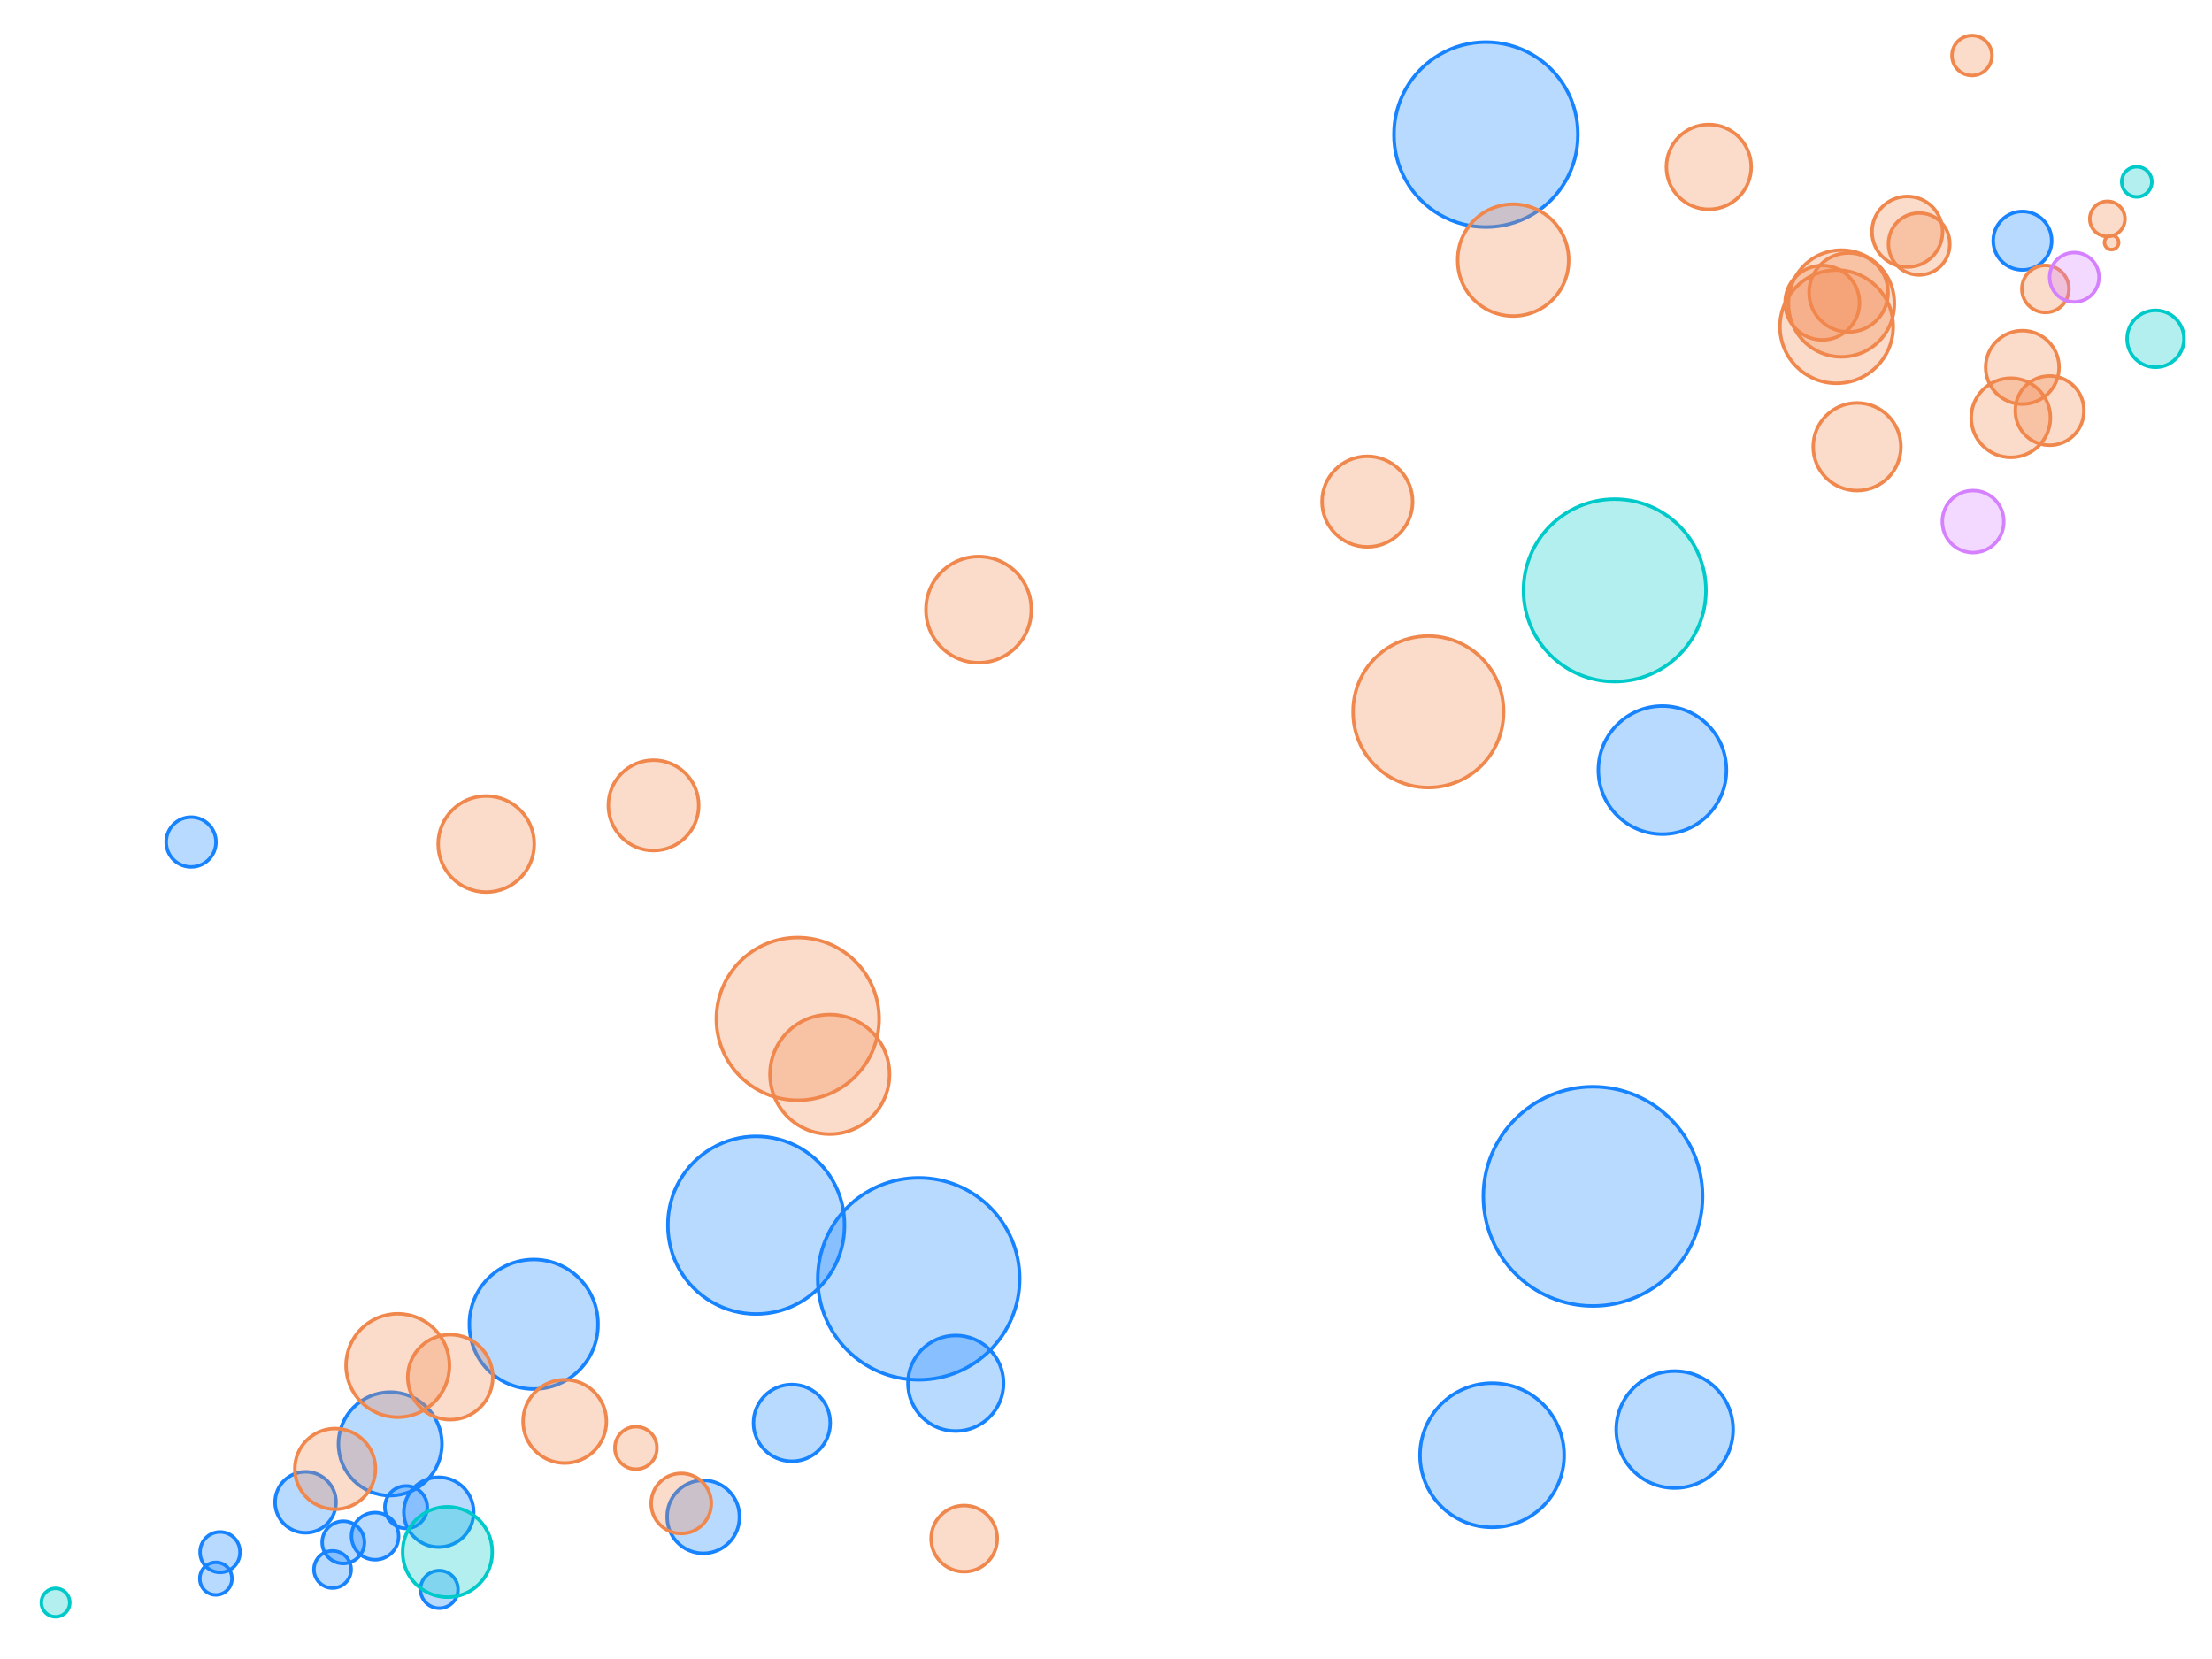
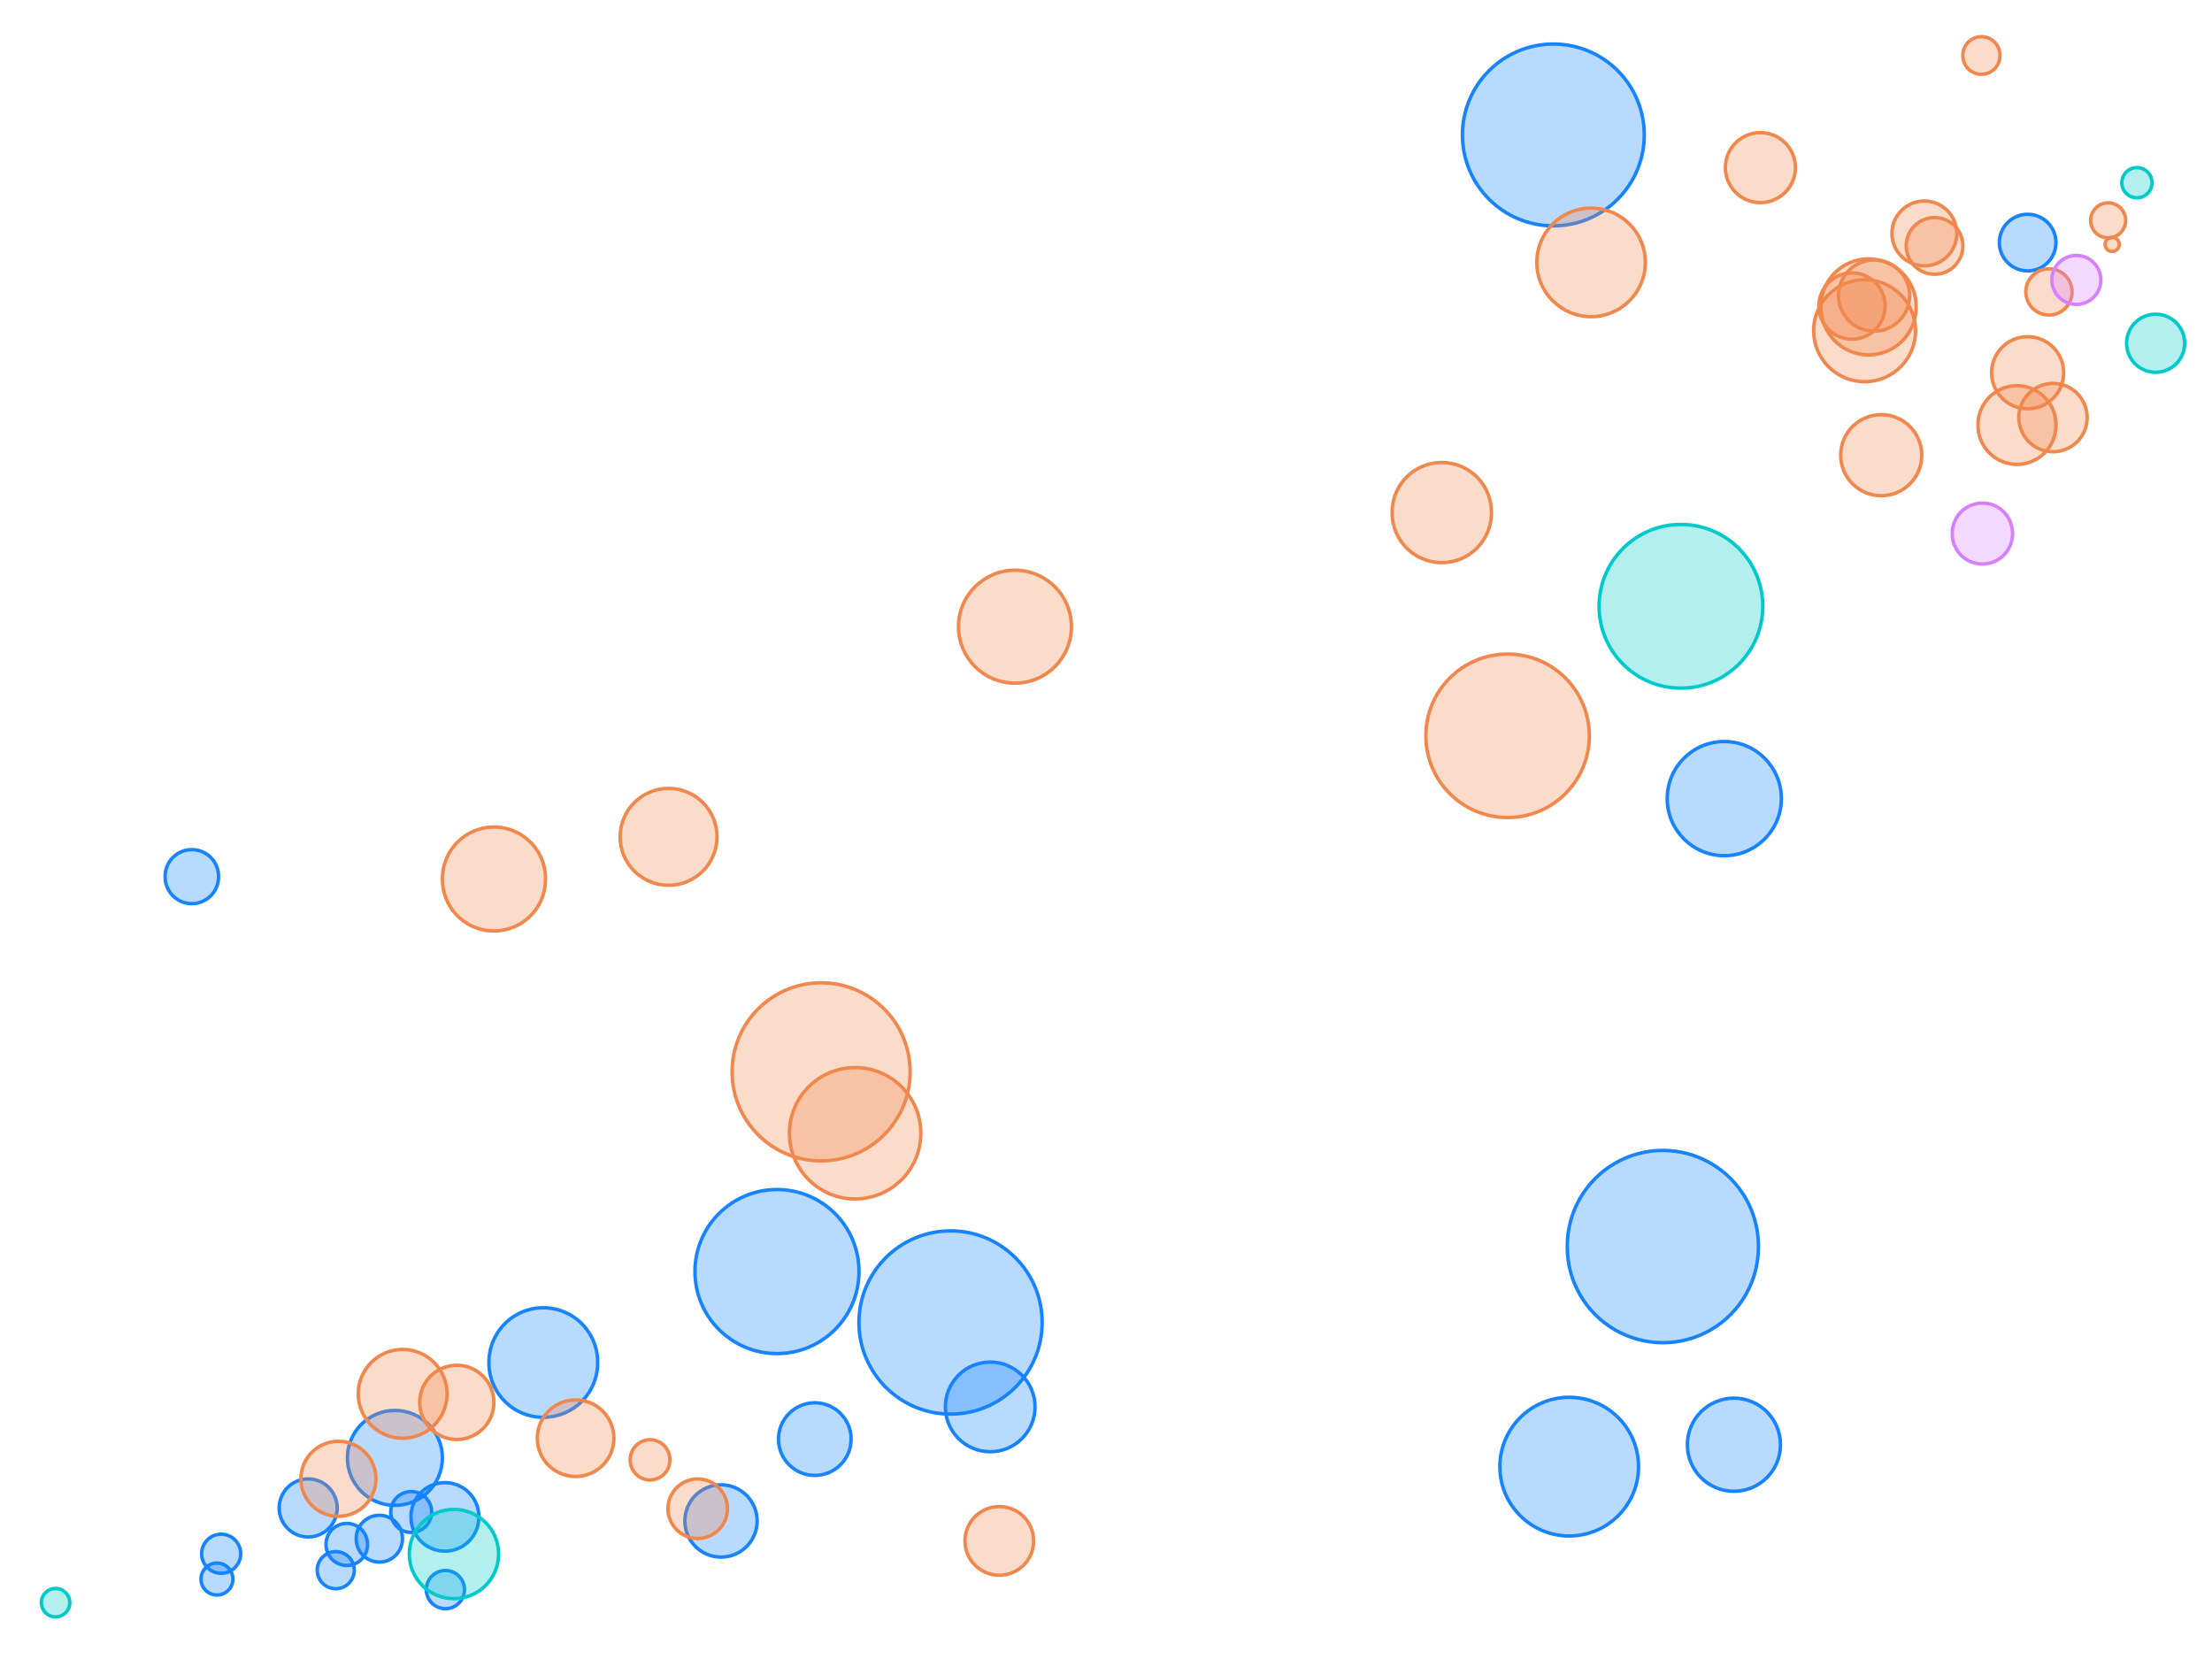
<svg xmlns="http://www.w3.org/2000/svg" width="640" height="480" style="background: transparent;" color-interpolation-filters="sRGB">
  <defs />
  <g id="g-svg-camera" transform="matrix(1,0,0,1,0,0)">
    <g id="g-root" fill="none" transform="matrix(1,0,0,1,0,0)">
      <g id="g-svg-1" fill="none" transform="matrix(1,0,0,1,0,0)" class="view">
        <g transform="matrix(1,0,0,1,0,0)">
          <path id="g-svg-2" fill="rgba(0,0,0,0)" class="area" d="M 0,0 l 640,0 l 0,480 l-640 0 z" width="640" height="480" />
        </g>
        <g transform="matrix(1,0,0,1,16,16)">
          <path id="g-svg-3" fill="rgba(0,0,0,0)" class="area" d="M 0,0 l 608,0 l 0,448 l-608 0 z" width="608" height="448" />
        </g>
        <g transform="matrix(1,0,0,1,16,16)">
          <path id="g-svg-4" fill="rgba(0,0,0,0)" class="area" d="M 0,0 l 608,0 l 0,448 l-608 0 z" width="608" height="448" />
        </g>
        <g transform="matrix(1,0,0,1,16,16)">
          <path id="g-svg-5" fill="rgba(0,0,0,0)" class="area" d="M 0,0 l 608,0 l 0,448 l-608 0 z" width="608" height="448" />
        </g>
        <g transform="matrix(1,0,0,1,16,16)">
          <path id="g-svg-6" fill="rgba(0,0,0,0)" class="plot" d="M 0,0 l 608,0 l 0,448 l-608 0 z" width="608" height="448" />
          <g id="g-svg-7" fill="none" transform="matrix(1,0,0,1,0,0)" class="main-layer">
-             <g transform="matrix(1,0,0,1,177.2411,312.9286)">
-               <path id="g-svg-9" fill="rgba(23,131,255,1)" d="M 0,25.547 A 25.547 25.547 0 1 0 51.093 25.547 A 25.547 25.547 0 1 0 0 25.547 Z" r="3" fill-opacity="0.3" stroke-width="1" stroke="rgba(23,131,255,1)" class="element" />
-             </g>
-             <g transform="matrix(1,0,0,1,81.93216,386.7961)">
-               <path id="g-svg-10" fill="rgba(23,131,255,1)" d="M 0,14.965 A 14.965 14.965 0 1 0 29.93 14.965 A 14.965 14.965 0 1 0 0 14.965 Z" r="3" fill-opacity="0.3" stroke-width="1" stroke="rgba(23,131,255,1)" class="element" />
-             </g>
-             <g transform="matrix(1,0,0,1,560.697,45.18234)">
-               <path id="g-svg-11" fill="rgba(23,131,255,1)" d="M 0,8.456 A 8.456 8.456 0 1 0 16.912 8.456 A 8.456 8.456 0 1 0 0 8.456 Z" r="3" fill-opacity="0.3" stroke-width="1" stroke="rgba(23,131,255,1)" class="element" />
-             </g>
-             <g transform="matrix(1,0,0,1,413.1787,298.431)">
-               <path id="g-svg-12" fill="rgba(23,131,255,1)" d="M 0,31.713 A 31.713 31.713 0 1 0 63.426 31.713 A 31.713 31.713 0 1 0 0 31.713 Z" r="3" fill-opacity="0.3" stroke-width="1" stroke="rgba(23,131,255,1)" class="element" />
-             </g>
-             <g transform="matrix(1,0,0,1,100.8402,411.4185)">
-               <path id="g-svg-13" fill="rgba(23,131,255,1)" d="M 0,10.102 A 10.102 10.102 0 1 0 20.204 10.102 A 10.102 10.102 0 1 0 0 10.102 Z" r="3" fill-opacity="0.3" stroke-width="1" stroke="rgba(23,131,255,1)" class="element" />
-             </g>
-             <g transform="matrix(1,0,0,1,451.62,380.7069)">
-               <path id="g-svg-14" fill="rgba(23,131,255,1)" d="M 0,16.91 A 16.91 16.91 0 1 0 33.821 16.91 A 16.91 16.91 0 1 0 0 16.91 Z" r="3" fill-opacity="0.3" stroke-width="1" stroke="rgba(23,131,255,1)" class="element" />
-             </g>
-             <g transform="matrix(1,0,0,1,394.8482,384.1938)">
-               <path id="g-svg-15" fill="rgba(23,131,255,1)" d="M 0,20.854 A 20.854 20.854 0 1 0 41.708 20.854 A 20.854 20.854 0 1 0 0 20.854 Z" r="3" fill-opacity="0.3" stroke-width="1" stroke="rgba(23,131,255,1)" class="element" />
-             </g>
-             <g transform="matrix(1,0,0,1,85.6974,421.6318)">
-               <path id="g-svg-16" fill="rgba(23,131,255,1)" d="M 0,6.819 A 6.819 6.819 0 1 0 13.639 6.819 A 6.819 6.819 0 1 0 0 6.819 Z" r="3" fill-opacity="0.3" stroke-width="1" stroke="rgba(23,131,255,1)" class="element" />
-             </g>
-             <g transform="matrix(1,0,0,1,177.0318,412.4091)">
-               <path id="g-svg-17" fill="rgba(23,131,255,1)" d="M 0,10.457 A 10.457 10.457 0 1 0 20.913 10.457 A 10.457 10.457 0 1 0 0 10.457 Z" r="3" fill-opacity="0.3" stroke-width="1" stroke="rgba(23,131,255,1)" class="element" />
-             </g>
-             <g transform="matrix(1,0,0,1,77.21621,424.1331)">
-               <path id="g-svg-18" fill="rgba(23,131,255,1)" d="M 0,6.113 A 6.113 6.113 0 1 0 12.227 6.113 A 6.113 6.113 0 1 0 0 6.113 Z" r="3" fill-opacity="0.3" stroke-width="1" stroke="rgba(23,131,255,1)" class="element" />
-             </g>
-             <g transform="matrix(1,0,0,1,41.88453,427.3127)">
-               <path id="g-svg-19" fill="rgba(23,131,255,1)" d="M 0,5.776 A 5.776 5.776 0 1 0 11.551 5.776 A 5.776 5.776 0 1 0 0 5.776 Z" r="3" fill-opacity="0.3" stroke-width="1" stroke="rgba(23,131,255,1)" class="element" />
-             </g>
-             <g transform="matrix(1,0,0,1,41.81456,436.0998)">
-               <path id="g-svg-20" fill="rgba(23,131,255,1)" d="M 0,4.644 A 4.644 4.644 0 1 0 9.287 4.644 A 4.644 4.644 0 1 0 0 4.644 Z" r="3" fill-opacity="0.3" stroke-width="1" stroke="rgba(23,131,255,1)" class="element" />
-             </g>
-             <g transform="matrix(1,0,0,1,95.35146,413.9374)">
-               <path id="g-svg-21" fill="rgba(23,131,255,1)" d="M 0,6.135 A 6.135 6.135 0 1 0 12.27 6.135 A 6.135 6.135 0 1 0 0 6.135 Z" r="3" fill-opacity="0.3" stroke-width="1" stroke="rgba(23,131,255,1)" class="element" />
-             </g>
-             <g transform="matrix(1,0,0,1,220.5998,324.7856)">
-               <path id="g-svg-22" fill="rgba(23,131,255,1)" d="M 2.842170943040401e-14,29.214 A 29.214 29.214 0 1 0 58.428 29.214 A 29.214 29.214 0 1 0 2.842170943040401e-14 29.214 Z" r="3" fill-opacity="0.3" stroke-width="1" stroke="rgba(23,131,255,1)" class="element" />
-             </g>
-             <g transform="matrix(1,0,0,1,105.65,438.4275)">
-               <path id="g-svg-23" fill="rgba(23,131,255,1)" d="M 0,5.438 A 5.438 5.438 0 1 0 10.877 5.438 A 5.438 5.438 0 1 0 0 5.438 Z" r="3" fill-opacity="0.3" stroke-width="1" stroke="rgba(23,131,255,1)" class="element" />
-             </g>
-             <g transform="matrix(1,0,0,1,202.0121,384.5879)">
-               <path id="g-svg-24" fill="rgba(23,131,255,1)" d="M 0,11.102 A 11.102 11.102 0 1 0 22.204 11.102 A 11.102 11.102 0 1 0 0 11.102 Z" r="3" fill-opacity="0.3" stroke-width="1" stroke="rgba(23,131,255,1)" class="element" />
-             </g>
-             <g transform="matrix(1,0,0,1,74.83941,432.7129)">
-               <path id="g-svg-25" fill="rgba(23,131,255,1)" d="M 0,5.377 A 5.377 5.377 0 1 0 10.754 5.377 A 5.377 5.377 0 1 0 0 5.377 Z" r="3" fill-opacity="0.3" stroke-width="1" stroke="rgba(23,131,255,1)" class="element" />
-             </g>
-             <g transform="matrix(1,0,0,1,63.58993,409.838)">
-               <path id="g-svg-26" fill="rgba(23,131,255,1)" d="M 0,8.819 A 8.819 8.819 0 1 0 17.638 8.819 A 8.819 8.819 0 1 0 0 8.819 Z" r="3" fill-opacity="0.3" stroke-width="1" stroke="rgba(23,131,255,1)" class="element" />
-             </g>
-             <g transform="matrix(1,0,0,1,446.4541,188.2822)">
-               <path id="g-svg-27" fill="rgba(23,131,255,1)" d="M 0,18.527 A 18.527 18.527 0 1 0 37.054 18.527 A 18.527 18.527 0 1 0 0 18.527 Z" r="3" fill-opacity="0.3" stroke-width="1" stroke="rgba(23,131,255,1)" class="element" />
-             </g>
-             <g transform="matrix(1,0,0,1,32.07658,220.4203)">
-               <path id="g-svg-28" fill="rgba(23,131,255,1)" d="M 0,7.205 A 7.205 7.205 0 1 0 14.41 7.205 A 7.205 7.205 0 1 0 0 7.205 Z" r="3" fill-opacity="0.3" stroke-width="1" stroke="rgba(23,131,255,1)" class="element" />
-             </g>
-             <g transform="matrix(1,0,0,1,387.3199,-3.666966)">
-               <path id="g-svg-29" fill="rgba(23,131,255,1)" d="M 0,26.604 A 26.604 26.604 0 1 0 53.207 26.604 A 26.604 26.604 0 1 0 0 26.604 Z" r="3" fill-opacity="0.3" stroke-width="1" stroke="rgba(23,131,255,1)" class="element" />
-             </g>
-             <g transform="matrix(1,0,0,1,246.6976,370.3955)">
-               <path id="g-svg-30" fill="rgba(23,131,255,1)" d="M 0,13.828 A 13.828 13.828 0 1 0 27.656 13.828 A 13.828 13.828 0 1 0 0 13.828 Z" r="3" fill-opacity="0.3" stroke-width="1" stroke="rgba(23,131,255,1)" class="element" />
-             </g>
-             <g transform="matrix(1,0,0,1,119.8089,348.543)">
-               <path id="g-svg-31" fill="rgba(23,131,255,1)" d="M 0,18.607 A 18.607 18.607 0 1 0 37.213 18.607 A 18.607 18.607 0 1 0 0 18.607 Z" r="3" fill-opacity="0.3" stroke-width="1" stroke="rgba(23,131,255,1)" class="element" />
-             </g>
-             <g transform="matrix(1,0,0,1,100.5077,420.0869)">
-               <path id="g-svg-32" fill="rgba(0,201,201,1)" d="M 0,12.951 A 12.951 12.951 0 1 0 25.901 12.951 A 12.951 12.951 0 1 0 0 12.951 Z" r="3" fill-opacity="0.3" stroke-width="1" stroke="rgba(0,201,201,1)" class="element" />
-             </g>
-             <g transform="matrix(1,0,0,1,597.8769,32.24948)">
-               <path id="g-svg-33" fill="rgba(0,201,201,1)" d="M 0,4.358 A 4.358 4.358 0 1 0 8.716 4.358 A 4.358 4.358 0 1 0 0 4.358 Z" r="3" fill-opacity="0.3" stroke-width="1" stroke="rgba(0,201,201,1)" class="element" />
-             </g>
-             <g transform="matrix(1,0,0,1,599.4313,73.79245)">
-               <path id="g-svg-34" fill="rgba(0,201,201,1)" d="M 0,8.232 A 8.232 8.232 0 1 0 16.465 8.232 A 8.232 8.232 0 1 0 0 8.232 Z" r="3" fill-opacity="0.3" stroke-width="1" stroke="rgba(0,201,201,1)" class="element" />
-             </g>
-             <g transform="matrix(1,0,0,1,-4.03728,443.5606)">
-               <path id="g-svg-35" fill="rgba(0,201,201,1)" d="M 0,4.112 A 4.112 4.112 0 1 0 8.225 4.112 A 4.112 4.112 0 1 0 0 4.112 Z" r="3" fill-opacity="0.3" stroke-width="1" stroke="rgba(0,201,201,1)" class="element" />
-             </g>
-             <g transform="matrix(1,0,0,1,424.787,128.4156)">
-               <path id="g-svg-36" fill="rgba(0,201,201,1)" d="M 0,26.394 A 26.394 26.394 0 1 0 52.788 26.394 A 26.394 26.394 0 1 0 0 26.394 Z" r="3" fill-opacity="0.3" stroke-width="1" stroke="rgba(0,201,201,1)" class="element" />
-             </g>
-             <g transform="matrix(1,0,0,1,253.3951,419.597)">
-               <path id="g-svg-37" fill="rgba(240,136,77,1)" d="M 0,9.57 A 9.57 9.57 0 1 0 19.14 9.57 A 9.57 9.57 0 1 0 0 9.57 Z" r="3" fill-opacity="0.3" stroke-width="1" stroke="rgba(240,136,77,1)" class="element" />
-             </g>
-             <g transform="matrix(1,0,0,1,530.3985,45.7249)">
-               <path id="g-svg-38" fill="rgba(240,136,77,1)" d="M 0,8.864 A 8.864 8.864 0 1 0 17.727 8.864 A 8.864 8.864 0 1 0 0 8.864 Z" r="3" fill-opacity="0.3" stroke-width="1" stroke="rgba(240,136,77,1)" class="element" />
-             </g>
-             <g transform="matrix(1,0,0,1,507.4214,57.19612)">
-               <path id="g-svg-39" fill="rgba(240,136,77,1)" d="M 0,11.429 A 11.429 11.429 0 1 0 22.859 11.429 A 11.429 11.429 0 1 0 0 11.429 Z" r="3" fill-opacity="0.3" stroke-width="1" stroke="rgba(240,136,77,1)" class="element" />
-             </g>
-             <g transform="matrix(1,0,0,1,172.4025,410.291)">
-               <path id="g-svg-40" fill="rgba(240,136,77,1)" d="M 0,8.701 A 8.701 8.701 0 1 0 17.402 8.701 A 8.701 8.701 0 1 0 0 8.701 Z" r="3" fill-opacity="0.3" stroke-width="1" stroke="rgba(240,136,77,1)" class="element" />
-             </g>
-             <g transform="matrix(1,0,0,1,101.9774,370.1563)">
-               <path id="g-svg-41" fill="rgba(240,136,77,1)" d="M 0,12.301 A 12.301 12.301 0 1 0 24.602 12.301 A 12.301 12.301 0 1 0 0 12.301 Z" r="3" fill-opacity="0.3" stroke-width="1" stroke="rgba(240,136,77,1)" class="element" />
-             </g>
-             <g transform="matrix(1,0,0,1,206.7839,277.546)">
-               <path id="g-svg-42" fill="rgba(240,136,77,1)" d="M 0,17.292 A 17.292 17.292 0 1 0 34.585 17.292 A 17.292 17.292 0 1 0 0 17.292 Z" r="3" fill-opacity="0.3" stroke-width="1" stroke="rgba(240,136,77,1)" class="element" />
-             </g>
-             <g transform="matrix(1,0,0,1,251.9068,145.15)">
-               <path id="g-svg-43" fill="rgba(240,136,77,1)" d="M 0,15.242 A 15.242 15.242 0 1 0 30.483 15.242 A 15.242 15.242 0 1 0 0 15.242 Z" r="3" fill-opacity="0.3" stroke-width="1" stroke="rgba(240,136,77,1)" class="element" />
-             </g>
-             <g transform="matrix(1,0,0,1,405.7579,43.20392)">
-               <path id="g-svg-44" fill="rgba(240,136,77,1)" d="M 0,16.057 A 16.057 16.057 0 1 0 32.113 16.057 A 16.057 16.057 0 1 0 0 16.057 Z" r="3" fill-opacity="0.3" stroke-width="1" stroke="rgba(240,136,77,1)" class="element" />
-             </g>
-             <g transform="matrix(1,0,0,1,500.4843,60.8186)">
-               <path id="g-svg-45" fill="rgba(240,136,77,1)" d="M 0,10.766 A 10.766 10.766 0 1 0 21.532 10.766 A 10.766 10.766 0 1 0 0 10.766 Z" r="3" fill-opacity="0.3" stroke-width="1" stroke="rgba(240,136,77,1)" class="element" />
-             </g>
-             <g transform="matrix(1,0,0,1,558.5109,79.6724)">
-               <path id="g-svg-46" fill="rgba(240,136,77,1)" d="M 0,10.619 A 10.619 10.619 0 1 0 21.238 10.619 A 10.619 10.619 0 1 0 0 10.619 Z" r="3" fill-opacity="0.3" stroke-width="1" stroke="rgba(240,136,77,1)" class="element" />
-             </g>
-             <g transform="matrix(1,0,0,1,498.9908,62.12828)">
-               <path id="g-svg-47" fill="rgba(240,136,77,1)" d="M 0,16.384 A 16.384 16.384 0 1 0 32.769 16.384 A 16.384 16.384 0 1 0 0 16.384 Z" r="3" fill-opacity="0.3" stroke-width="1" stroke="rgba(240,136,77,1)" class="element" />
-             </g>
-             <g transform="matrix(1,0,0,1,508.6169,100.5757)">
-               <path id="g-svg-48" fill="rgba(240,136,77,1)" d="M 0,12.685 A 12.685 12.685 0 1 0 25.37 12.685 A 12.685 12.685 0 1 0 0 12.685 Z" r="3" fill-opacity="0.3" stroke-width="1" stroke="rgba(240,136,77,1)" class="element" />
-             </g>
-             <g transform="matrix(1,0,0,1,110.7775,214.3097)">
-               <path id="g-svg-49" fill="rgba(240,136,77,1)" d="M 1.4210854715202004e-14,13.898 A 13.898 13.898 0 1 0 27.796 13.898 A 13.898 13.898 0 1 0 1.4210854715202004e-14 13.898 Z" r="3" fill-opacity="0.3" stroke-width="1" stroke="rgba(240,136,77,1)" class="element" />
-             </g>
-             <g transform="matrix(1,0,0,1,592.8904,52.10966)">
-               <path id="g-svg-50" fill="rgba(240,136,77,1)" d="M 0,2.053 A 2.053 2.053 0 1 0 4.106 2.053 A 2.053 2.053 0 1 0 0 2.053 Z" r="3" fill-opacity="0.3" stroke-width="1" stroke="rgba(240,136,77,1)" class="element" />
-             </g>
-             <g transform="matrix(1,0,0,1,466.1378,20.03465)">
-               <path id="g-svg-51" fill="rgba(240,136,77,1)" d="M 0,12.268 A 12.268 12.268 0 1 0 24.537 12.268 A 12.268 12.268 0 1 0 0 12.268 Z" r="3" fill-opacity="0.3" stroke-width="1" stroke="rgba(240,136,77,1)" class="element" />
-             </g>
-             <g transform="matrix(1,0,0,1,554.3276,93.41953)">
-               <path id="g-svg-52" fill="rgba(240,136,77,1)" d="M 0,11.457 A 11.457 11.457 0 1 0 22.914 11.457 A 11.457 11.457 0 1 0 0 11.457 Z" r="3" fill-opacity="0.3" stroke-width="1" stroke="rgba(240,136,77,1)" class="element" />
-             </g>
-             <g transform="matrix(1,0,0,1,161.9184,396.8584)">
-               <path id="g-svg-53" fill="rgba(240,136,77,1)" d="M 0,6.075 A 6.075 6.075 0 1 0 12.149 6.075 A 6.075 6.075 0 1 0 0 6.075 Z" r="3" fill-opacity="0.3" stroke-width="1" stroke="rgba(240,136,77,1)" class="element" />
-             </g>
-             <g transform="matrix(1,0,0,1,525.629,40.83559)">
-               <path id="g-svg-54" fill="rgba(240,136,77,1)" d="M 0,10.209 A 10.209 10.209 0 1 0 20.419 10.209 A 10.209 10.209 0 1 0 0 10.209 Z" r="3" fill-opacity="0.3" stroke-width="1" stroke="rgba(240,136,77,1)" class="element" />
-             </g>
-             <g transform="matrix(1,0,0,1,548.7628,-5.729246)">
-               <path id="g-svg-55" fill="rgba(240,136,77,1)" d="M 0,5.784 A 5.784 5.784 0 1 0 11.568 5.784 A 5.784 5.784 0 1 0 0 5.784 Z" r="3" fill-opacity="0.3" stroke-width="1" stroke="rgba(240,136,77,1)" class="element" />
-             </g>
-             <g transform="matrix(1,0,0,1,191.2691,255.2498)">
-               <path id="g-svg-56" fill="rgba(240,136,77,1)" d="M 0,23.545 A 23.545 23.545 0 1 0 47.09 23.545 A 23.545 23.545 0 1 0 0 23.545 Z" r="3" fill-opacity="0.3" stroke-width="1" stroke="rgba(240,136,77,1)" class="element" />
-             </g>
-             <g transform="matrix(1,0,0,1,375.4927,168.1705)">
-               <path id="g-svg-57" fill="rgba(240,136,77,1)" d="M 0,21.771 A 21.771 21.771 0 1 0 43.541 21.771 A 21.771 21.771 0 1 0 0 21.771 Z" r="3" fill-opacity="0.3" stroke-width="1" stroke="rgba(240,136,77,1)" class="element" />
-             </g>
-             <g transform="matrix(1,0,0,1,84.12005,364.1214)">
-               <path id="g-svg-58" fill="rgba(240,136,77,1)" d="M 0,14.961 A 14.961 14.961 0 1 0 29.922 14.961 A 14.961 14.961 0 1 0 0 14.961 Z" r="3" fill-opacity="0.3" stroke-width="1" stroke="rgba(240,136,77,1)" class="element" />
-             </g>
-             <g transform="matrix(1,0,0,1,135.3376,383.1989)">
-               <path id="g-svg-59" fill="rgba(240,136,77,1)" d="M 0,12.056 A 12.056 12.056 0 1 0 24.112 12.056 A 12.056 12.056 0 1 0 0 12.056 Z" r="3" fill-opacity="0.3" stroke-width="1" stroke="rgba(240,136,77,1)" class="element" />
-             </g>
-             <g transform="matrix(1,0,0,1,160.0148,203.9404)">
-               <path id="g-svg-60" fill="rgba(240,136,77,1)" d="M 0,13.074 A 13.074 13.074 0 1 0 26.148 13.074 A 13.074 13.074 0 1 0 0 13.074 Z" r="3" fill-opacity="0.3" stroke-width="1" stroke="rgba(240,136,77,1)" class="element" />
-             </g>
-             <g transform="matrix(1,0,0,1,366.5081,116.0333)">
-               <path id="g-svg-61" fill="rgba(240,136,77,1)" d="M 0,13.101 A 13.101 13.101 0 1 0 26.203 13.101 A 13.101 13.101 0 1 0 0 13.101 Z" r="3" fill-opacity="0.3" stroke-width="1" stroke="rgba(240,136,77,1)" class="element" />
-             </g>
-             <g transform="matrix(1,0,0,1,567.098,92.88961)">
-               <path id="g-svg-62" fill="rgba(240,136,77,1)" d="M 0,9.915 A 9.915 9.915 0 1 0 19.829 9.915 A 9.915 9.915 0 1 0 0 9.915 Z" r="3" fill-opacity="0.3" stroke-width="1" stroke="rgba(240,136,77,1)" class="element" />
-             </g>
-             <g transform="matrix(1,0,0,1,568.9861,60.78997)">
-               <path id="g-svg-63" fill="rgba(240,136,77,1)" d="M 0,6.807 A 6.807 6.807 0 1 0 13.615 6.807 A 6.807 6.807 0 1 0 0 6.807 Z" r="3" fill-opacity="0.3" stroke-width="1" stroke="rgba(240,136,77,1)" class="element" />
-             </g>
-             <g transform="matrix(1,0,0,1,588.6461,42.25073)">
-               <path id="g-svg-64" fill="rgba(240,136,77,1)" d="M 0,5.087 A 5.087 5.087 0 1 0 10.174 5.087 A 5.087 5.087 0 1 0 0 5.087 Z" r="3" fill-opacity="0.3" stroke-width="1" stroke="rgba(240,136,77,1)" class="element" />
-             </g>
-             <g transform="matrix(1,0,0,1,69.29669,397.3273)">
-               <path id="g-svg-65" fill="rgba(240,136,77,1)" d="M 0,11.67 A 11.67 11.67 0 1 0 23.34 11.67 A 11.67 11.67 0 1 0 0 11.67 Z" r="3" fill-opacity="0.3" stroke-width="1" stroke="rgba(240,136,77,1)" class="element" />
-             </g>
-             <g transform="matrix(1,0,0,1,501.4621,56.49284)">
-               <path id="g-svg-66" fill="rgba(240,136,77,1)" d="M 0,15.318 A 15.318 15.318 0 1 0 30.635 15.318 A 15.318 15.318 0 1 0 0 15.318 Z" r="3" fill-opacity="0.3" stroke-width="1" stroke="rgba(240,136,77,1)" class="element" />
-             </g>
-             <g transform="matrix(1,0,0,1,577.0172,57.07045)">
-               <path id="g-svg-67" fill="rgba(213,128,255,1)" d="M 0,7.144 A 7.144 7.144 0 1 0 14.288 7.144 A 7.144 7.144 0 1 0 0 7.144 Z" r="3" fill-opacity="0.3" stroke-width="1" stroke="rgba(213,128,255,1)" class="element" />
-             </g>
-             <g transform="matrix(1,0,0,1,545.9848,126.0249)">
-               <path id="g-svg-68" fill="rgba(213,128,255,1)" d="M 0,8.883 A 8.883 8.883 0 1 0 17.765 8.883 A 8.883 8.883 0 1 0 0 8.883 Z" r="3" fill-opacity="0.3" stroke-width="1" stroke="rgba(213,128,255,1)" class="element" />
+             <g transform="matrix(1,0,0,1,185.0679,328.1673)">
+               <path id="g-svg-9" fill="rgba(23,131,255,1)" d="M 0,23.734 A 23.734 23.734 0 1 0 47.468 23.734 A 23.734 23.734 0 1 0 0 23.734 Z" r="3" fill-opacity="0.3" stroke-width="1" stroke="rgba(23,131,255,1)" class="element" />
+             </g>
+             <g transform="matrix(1,0,0,1,84.52057,392.0824)">
+               <path id="g-svg-10" fill="rgba(23,131,255,1)" d="M 0,13.738 A 13.738 13.738 0 1 0 27.476 13.738 A 13.738 13.738 0 1 0 0 13.738 Z" r="3" fill-opacity="0.3" stroke-width="1" stroke="rgba(23,131,255,1)" class="element" />
+             </g>
+             <g transform="matrix(1,0,0,1,562.4722,45.99653)">
+               <path id="g-svg-11" fill="rgba(23,131,255,1)" d="M 0,8.189 A 8.189 8.189 0 1 0 16.378 8.189 A 8.189 8.189 0 1 0 0 8.189 Z" r="3" fill-opacity="0.3" stroke-width="1" stroke="rgba(23,131,255,1)" class="element" />
+             </g>
+             <g transform="matrix(1,0,0,1,437.4647,317.0183)">
+               <path id="g-svg-12" fill="rgba(23,131,255,1)" d="M 0,27.65 A 27.65 27.65 0 1 0 55.299 27.65 A 27.65 27.65 0 1 0 0 27.65 Z" r="3" fill-opacity="0.3" stroke-width="1" stroke="rgba(23,131,255,1)" class="element" />
+             </g>
+             <g transform="matrix(1,0,0,1,102.9082,413.0746)">
+               <path id="g-svg-13" fill="rgba(23,131,255,1)" d="M 0,9.814 A 9.814 9.814 0 1 0 19.627 9.814 A 9.814 9.814 0 1 0 0 9.814 Z" r="3" fill-opacity="0.3" stroke-width="1" stroke="rgba(23,131,255,1)" class="element" />
+             </g>
+             <g transform="matrix(1,0,0,1,472.204,388.5265)">
+               <path id="g-svg-14" fill="rgba(23,131,255,1)" d="M 0,13.472 A 13.472 13.472 0 1 0 26.944 13.472 A 13.472 13.472 0 1 0 0 13.472 Z" r="3" fill-opacity="0.3" stroke-width="1" stroke="rgba(23,131,255,1)" class="element" />
+             </g>
+             <g transform="matrix(1,0,0,1,417.9566,388.2829)">
+               <path id="g-svg-15" fill="rgba(23,131,255,1)" d="M 0,20.061 A 20.061 20.061 0 1 0 40.122 20.061 A 20.061 20.061 0 1 0 0 20.061 Z" r="3" fill-opacity="0.3" stroke-width="1" stroke="rgba(23,131,255,1)" class="element" />
+             </g>
+             <g transform="matrix(1,0,0,1,87.0562,422.4964)">
+               <path id="g-svg-16" fill="rgba(23,131,255,1)" d="M 0,6.692 A 6.692 6.692 0 1 0 13.383 6.692 A 6.692 6.692 0 1 0 0 6.692 Z" r="3" fill-opacity="0.3" stroke-width="1" stroke="rgba(23,131,255,1)" class="element" />
+             </g>
+             <g transform="matrix(1,0,0,1,182.15,413.6035)">
+               <path id="g-svg-17" fill="rgba(23,131,255,1)" d="M 0,10.458 A 10.458 10.458 0 1 0 20.917 10.458 A 10.458 10.458 0 1 0 0 10.458 Z" r="3" fill-opacity="0.3" stroke-width="1" stroke="rgba(23,131,255,1)" class="element" />
+             </g>
+             <g transform="matrix(1,0,0,1,78.32031,424.8489)">
+               <path id="g-svg-18" fill="rgba(23,131,255,1)" d="M 0,6.007 A 6.007 6.007 0 1 0 12.013 6.007 A 6.007 6.007 0 1 0 0 6.007 Z" r="3" fill-opacity="0.3" stroke-width="1" stroke="rgba(23,131,255,1)" class="element" />
+             </g>
+             <g transform="matrix(1,0,0,1,42.33184,427.8854)">
+               <path id="g-svg-19" fill="rgba(23,131,255,1)" d="M 0,5.655 A 5.655 5.655 0 1 0 11.311 5.655 A 5.655 5.655 0 1 0 0 5.655 Z" r="3" fill-opacity="0.3" stroke-width="1" stroke="rgba(23,131,255,1)" class="element" />
+             </g>
+             <g transform="matrix(1,0,0,1,42.14796,436.2499)">
+               <path id="g-svg-20" fill="rgba(23,131,255,1)" d="M 0,4.62 A 4.62 4.62 0 1 0 9.241 4.62 A 4.62 4.62 0 1 0 0 4.62 Z" r="3" fill-opacity="0.3" stroke-width="1" stroke="rgba(23,131,255,1)" class="element" />
+             </g>
+             <g transform="matrix(1,0,0,1,97.04861,415.5591)">
+               <path id="g-svg-21" fill="rgba(23,131,255,1)" d="M 0,5.917 A 5.917 5.917 0 1 0 11.835 5.917 A 5.917 5.917 0 1 0 0 5.917 Z" r="3" fill-opacity="0.3" stroke-width="1" stroke="rgba(23,131,255,1)" class="element" />
+             </g>
+             <g transform="matrix(1,0,0,1,232.5148,340.1285)">
+               <path id="g-svg-22" fill="rgba(23,131,255,1)" d="M 0,26.509 A 26.509 26.509 0 1 0 53.018 26.509 A 26.509 26.509 0 1 0 0 26.509 Z" r="3" fill-opacity="0.3" stroke-width="1" stroke="rgba(23,131,255,1)" class="element" />
+             </g>
+             <g transform="matrix(1,0,0,1,107.3392,438.3948)">
+               <path id="g-svg-23" fill="rgba(23,131,255,1)" d="M 0,5.526 A 5.526 5.526 0 1 0 11.052 5.526 A 5.526 5.526 0 1 0 0 5.526 Z" r="3" fill-opacity="0.3" stroke-width="1" stroke="rgba(23,131,255,1)" class="element" />
+             </g>
+             <g transform="matrix(1,0,0,1,209.2338,389.8702)">
+               <path id="g-svg-24" fill="rgba(23,131,255,1)" d="M 0,10.506 A 10.506 10.506 0 1 0 21.013 10.506 A 10.506 10.506 0 1 0 0 10.506 Z" r="3" fill-opacity="0.3" stroke-width="1" stroke="rgba(23,131,255,1)" class="element" />
+             </g>
+             <g transform="matrix(1,0,0,1,75.77414,432.9349)">
+               <path id="g-svg-25" fill="rgba(23,131,255,1)" d="M 0,5.366 A 5.366 5.366 0 1 0 10.733 5.366 A 5.366 5.366 0 1 0 0 5.366 Z" r="3" fill-opacity="0.3" stroke-width="1" stroke="rgba(23,131,255,1)" class="element" />
+             </g>
+             <g transform="matrix(1,0,0,1,64.76843,411.8973)">
+               <path id="g-svg-26" fill="rgba(23,131,255,1)" d="M 0,8.396 A 8.396 8.396 0 1 0 16.792 8.396 A 8.396 8.396 0 1 0 0 8.396 Z" r="3" fill-opacity="0.3" stroke-width="1" stroke="rgba(23,131,255,1)" class="element" />
+             </g>
+             <g transform="matrix(1,0,0,1,466.3734,198.5446)">
+               <path id="g-svg-27" fill="rgba(23,131,255,1)" d="M 0,16.516 A 16.516 16.516 0 1 0 33.033 16.516 A 16.516 16.516 0 1 0 0 16.516 Z" r="3" fill-opacity="0.3" stroke-width="1" stroke="rgba(23,131,255,1)" class="element" />
+             </g>
+             <g transform="matrix(1,0,0,1,31.76627,229.9023)">
+               <path id="g-svg-28" fill="rgba(23,131,255,1)" d="M 3.552713678800501e-15,7.736 A 7.736 7.736 0 1 0 15.471 7.736 A 7.736 7.736 0 1 0 3.552713678800501e-15 7.736 Z" r="3" fill-opacity="0.3" stroke-width="1" stroke="rgba(23,131,255,1)" class="element" />
+             </g>
+             <g transform="matrix(1,0,0,1,407.1245,-3.262022)">
+               <path id="g-svg-29" fill="rgba(23,131,255,1)" d="M 0,26.306 A 26.306 26.306 0 1 0 52.612 26.306 A 26.306 26.306 0 1 0 0 26.306 Z" r="3" fill-opacity="0.3" stroke-width="1" stroke="rgba(23,131,255,1)" class="element" />
+             </g>
+             <g transform="matrix(1,0,0,1,257.5286,378.0928)">
+               <path id="g-svg-30" fill="rgba(23,131,255,1)" d="M 0,12.97 A 12.97 12.97 0 1 0 25.94 12.97 A 12.97 12.97 0 1 0 0 12.97 Z" r="3" fill-opacity="0.3" stroke-width="1" stroke="rgba(23,131,255,1)" class="element" />
+             </g>
+             <g transform="matrix(1,0,0,1,125.4594,362.4924)">
+               <path id="g-svg-31" fill="rgba(23,131,255,1)" d="M 0,15.732 A 15.732 15.732 0 1 0 31.463 15.732 A 15.732 15.732 0 1 0 0 15.732 Z" r="3" fill-opacity="0.3" stroke-width="1" stroke="rgba(23,131,255,1)" class="element" />
+             </g>
+             <g transform="matrix(1,0,0,1,102.4178,420.7042)">
+               <path id="g-svg-32" fill="rgba(0,201,201,1)" d="M 0,12.92 A 12.92 12.92 0 1 0 25.841 12.92 A 12.92 12.92 0 1 0 0 12.92 Z" r="3" fill-opacity="0.3" stroke-width="1" stroke="rgba(0,201,201,1)" class="element" />
+             </g>
+             <g transform="matrix(1,0,0,1,597.9115,32.4911)">
+               <path id="g-svg-33" fill="rgba(0,201,201,1)" d="M 0,4.37 A 4.37 4.37 0 1 0 8.74 4.37 A 4.37 4.37 0 1 0 0 4.37 Z" r="3" fill-opacity="0.3" stroke-width="1" stroke="rgba(0,201,201,1)" class="element" />
+             </g>
+             <g transform="matrix(1,0,0,1,599.2852,74.90526)">
+               <path id="g-svg-34" fill="rgba(0,201,201,1)" d="M 0,8.405 A 8.405 8.405 0 1 0 16.811 8.405 A 8.405 8.405 0 1 0 0 8.405 Z" r="3" fill-opacity="0.3" stroke-width="1" stroke="rgba(0,201,201,1)" class="element" />
+             </g>
+             <g transform="matrix(1,0,0,1,-4.032635,443.5937)">
+               <path id="g-svg-35" fill="rgba(0,201,201,1)" d="M 0,4.11 A 4.11 4.11 0 1 0 8.22 4.11 A 4.11 4.11 0 1 0 0 4.11 Z" r="3" fill-opacity="0.3" stroke-width="1" stroke="rgba(0,201,201,1)" class="element" />
+             </g>
+             <g transform="matrix(1,0,0,1,446.6608,135.7363)">
+               <path id="g-svg-36" fill="rgba(0,201,201,1)" d="M 0,23.682 A 23.682 23.682 0 1 0 47.365 23.682 A 23.682 23.682 0 1 0 0 23.682 Z" r="3" fill-opacity="0.3" stroke-width="1" stroke="rgba(0,201,201,1)" class="element" />
+             </g>
+             <g transform="matrix(1,0,0,1,263.1931,419.8963)">
+               <path id="g-svg-37" fill="rgba(240,136,77,1)" d="M 0,9.936 A 9.936 9.936 0 1 0 19.873 9.936 A 9.936 9.936 0 1 0 0 9.936 Z" r="3" fill-opacity="0.3" stroke-width="1" stroke="rgba(240,136,77,1)" class="element" />
+             </g>
+             <g transform="matrix(1,0,0,1,535.5222,46.94777)">
+               <path id="g-svg-38" fill="rgba(240,136,77,1)" d="M 0,8.203 A 8.203 8.203 0 1 0 16.407 8.203 A 8.203 8.203 0 1 0 0 8.203 Z" r="3" fill-opacity="0.3" stroke-width="1" stroke="rgba(240,136,77,1)" class="element" />
+             </g>
+             <g transform="matrix(1,0,0,1,515.9321,59.22051)">
+               <path id="g-svg-39" fill="rgba(240,136,77,1)" d="M 0,10.295 A 10.295 10.295 0 1 0 20.59 10.295 A 10.295 10.295 0 1 0 0 10.295 Z" r="3" fill-opacity="0.3" stroke-width="1" stroke="rgba(240,136,77,1)" class="element" />
+             </g>
+             <g transform="matrix(1,0,0,1,177.2597,411.9095)">
+               <path id="g-svg-40" fill="rgba(240,136,77,1)" d="M 0,8.609 A 8.609 8.609 0 1 0 17.218 8.609 A 8.609 8.609 0 1 0 0 8.609 Z" r="3" fill-opacity="0.3" stroke-width="1" stroke="rgba(240,136,77,1)" class="element" />
+             </g>
+             <g transform="matrix(1,0,0,1,105.4227,379.0173)">
+               <path id="g-svg-41" fill="rgba(240,136,77,1)" d="M 0,10.737 A 10.737 10.737 0 1 0 21.475 10.737 A 10.737 10.737 0 1 0 0 10.737 Z" r="3" fill-opacity="0.3" stroke-width="1" stroke="rgba(240,136,77,1)" class="element" />
+             </g>
+             <g transform="matrix(1,0,0,1,212.4102,292.88)">
+               <path id="g-svg-42" fill="rgba(240,136,77,1)" d="M 0,19.006 A 19.006 19.006 0 1 0 38.012 19.006 A 19.006 19.006 0 1 0 0 19.006 Z" r="3" fill-opacity="0.3" stroke-width="1" stroke="rgba(240,136,77,1)" class="element" />
+             </g>
+             <g transform="matrix(1,0,0,1,261.3211,148.9814)">
+               <path id="g-svg-43" fill="rgba(240,136,77,1)" d="M 0,16.34 A 16.34 16.34 0 1 0 32.68 16.34 A 16.34 16.34 0 1 0 0 16.34 Z" r="3" fill-opacity="0.3" stroke-width="1" stroke="rgba(240,136,77,1)" class="element" />
+             </g>
+             <g transform="matrix(1,0,0,1,428.647,44.22006)">
+               <path id="g-svg-44" fill="rgba(240,136,77,1)" d="M 0,15.702 A 15.702 15.702 0 1 0 31.405 15.702 A 15.702 15.702 0 1 0 0 15.702 Z" r="3" fill-opacity="0.3" stroke-width="1" stroke="rgba(240,136,77,1)" class="element" />
+             </g>
+             <g transform="matrix(1,0,0,1,510.2404,62.9639)">
+               <path id="g-svg-45" fill="rgba(240,136,77,1)" d="M 0,9.587 A 9.587 9.587 0 1 0 19.174 9.587 A 9.587 9.587 0 1 0 0 9.587 Z" r="3" fill-opacity="0.3" stroke-width="1" stroke="rgba(240,136,77,1)" class="element" />
+             </g>
+             <g transform="matrix(1,0,0,1,560.2205,81.41151)">
+               <path id="g-svg-46" fill="rgba(240,136,77,1)" d="M 0,10.433 A 10.433 10.433 0 1 0 20.867 10.433 A 10.433 10.433 0 1 0 0 10.433 Z" r="3" fill-opacity="0.3" stroke-width="1" stroke="rgba(240,136,77,1)" class="element" />
+             </g>
+             <g transform="matrix(1,0,0,1,508.7356,64.93774)">
+               <path id="g-svg-47" fill="rgba(240,136,77,1)" d="M 0,14.75 A 14.75 14.75 0 1 0 29.501 14.75 A 14.75 14.75 0 1 0 0 14.75 Z" r="3" fill-opacity="0.3" stroke-width="1" stroke="rgba(240,136,77,1)" class="element" />
+             </g>
+             <g transform="matrix(1,0,0,1,516.5645,103.9674)">
+               <path id="g-svg-48" fill="rgba(240,136,77,1)" d="M 0,11.732 A 11.731 11.731 0 1 0 23.463 11.732 A 11.731 11.731 0 1 0 0 11.732 Z" r="3" fill-opacity="0.3" stroke-width="1" stroke="rgba(240,136,77,1)" class="element" />
+             </g>
+             <g transform="matrix(1,0,0,1,112.0035,223.4062)">
+               <path id="g-svg-49" fill="rgba(240,136,77,1)" d="M 0,14.916 A 14.916 14.916 0 1 0 29.831 14.916 A 14.916 14.916 0 1 0 0 14.916 Z" r="3" fill-opacity="0.3" stroke-width="1" stroke="rgba(240,136,77,1)" class="element" />
+             </g>
+             <g transform="matrix(1,0,0,1,593.0583,52.65702)">
+               <path id="g-svg-50" fill="rgba(240,136,77,1)" d="M 0,2.053 A 2.053 2.053 0 1 0 4.107 2.053 A 2.053 2.053 0 1 0 0 2.053 Z" r="3" fill-opacity="0.3" stroke-width="1" stroke="rgba(240,136,77,1)" class="element" />
+             </g>
+             <g transform="matrix(1,0,0,1,483.205,22.37011)">
+               <path id="g-svg-51" fill="rgba(240,136,77,1)" d="M 0,10.13 A 10.13 10.13 0 1 0 20.26 10.13 A 10.13 10.13 0 1 0 0 10.13 Z" r="3" fill-opacity="0.3" stroke-width="1" stroke="rgba(240,136,77,1)" class="element" />
+             </g>
+             <g transform="matrix(1,0,0,1,556.293,95.69996)">
+               <path id="g-svg-52" fill="rgba(240,136,77,1)" d="M 0,11.276 A 11.276 11.276 0 1 0 22.551 11.276 A 11.276 11.276 0 1 0 0 11.276 Z" r="3" fill-opacity="0.3" stroke-width="1" stroke="rgba(240,136,77,1)" class="element" />
+             </g>
+             <g transform="matrix(1,0,0,1,166.3306,400.633)">
+               <path id="g-svg-53" fill="rgba(240,136,77,1)" d="M 0,5.747 A 5.747 5.747 0 1 0 11.493 5.747 A 5.747 5.747 0 1 0 0 5.747 Z" r="3" fill-opacity="0.3" stroke-width="1" stroke="rgba(240,136,77,1)" class="element" />
+             </g>
+             <g transform="matrix(1,0,0,1,531.3913,42.15643)">
+               <path id="g-svg-54" fill="rgba(240,136,77,1)" d="M 0,9.382 A 9.382 9.382 0 1 0 18.765 9.382 A 9.382 9.382 0 1 0 0 9.382 Z" r="3" fill-opacity="0.3" stroke-width="1" stroke="rgba(240,136,77,1)" class="element" />
+             </g>
+             <g transform="matrix(1,0,0,1,551.9059,-5.314134)">
+               <path id="g-svg-55" fill="rgba(240,136,77,1)" d="M 0,5.371 A 5.371 5.371 0 1 0 10.741 5.371 A 5.371 5.371 0 1 0 0 5.371 Z" r="3" fill-opacity="0.3" stroke-width="1" stroke="rgba(240,136,77,1)" class="element" />
+             </g>
+             <g transform="matrix(1,0,0,1,195.8103,268.3554)">
+               <path id="g-svg-56" fill="rgba(240,136,77,1)" d="M 0,25.764 A 25.764 25.764 0 1 0 51.528 25.764 A 25.764 25.764 0 1 0 0 25.764 Z" r="3" fill-opacity="0.3" stroke-width="1" stroke="rgba(240,136,77,1)" class="element" />
+             </g>
+             <g transform="matrix(1,0,0,1,396.538,173.243)">
+               <path id="g-svg-57" fill="rgba(240,136,77,1)" d="M 0,23.652 A 23.652 23.652 0 1 0 47.305 23.652 A 23.652 23.652 0 1 0 0 23.652 Z" r="3" fill-opacity="0.3" stroke-width="1" stroke="rgba(240,136,77,1)" class="element" />
+             </g>
+             <g transform="matrix(1,0,0,1,87.64539,374.4336)">
+               <path id="g-svg-58" fill="rgba(240,136,77,1)" d="M 0,12.851 A 12.851 12.851 0 1 0 25.703 12.851 A 12.851 12.851 0 1 0 0 12.851 Z" r="3" fill-opacity="0.3" stroke-width="1" stroke="rgba(240,136,77,1)" class="element" />
+             </g>
+             <g transform="matrix(1,0,0,1,139.4571,389.0346)">
+               <path id="g-svg-59" fill="rgba(240,136,77,1)" d="M 0,11.082 A 11.082 11.082 0 1 0 22.164 11.082 A 11.082 11.082 0 1 0 0 11.082 Z" r="3" fill-opacity="0.3" stroke-width="1" stroke="rgba(240,136,77,1)" class="element" />
+             </g>
+             <g transform="matrix(1,0,0,1,163.4217,212.1101)">
+               <path id="g-svg-60" fill="rgba(240,136,77,1)" d="M 0,14.016 A 14.016 14.016 0 1 0 28.033 14.016 A 14.016 14.016 0 1 0 0 14.016 Z" r="3" fill-opacity="0.3" stroke-width="1" stroke="rgba(240,136,77,1)" class="element" />
+             </g>
+             <g transform="matrix(1,0,0,1,386.7866,117.9338)">
+               <path id="g-svg-61" fill="rgba(240,136,77,1)" d="M 0,14.367 A 14.367 14.367 0 1 0 28.733 14.367 A 14.367 14.367 0 1 0 0 14.367 Z" r="3" fill-opacity="0.3" stroke-width="1" stroke="rgba(240,136,77,1)" class="element" />
+             </g>
+             <g transform="matrix(1,0,0,1,568.1054,94.92979)">
+               <path id="g-svg-62" fill="rgba(240,136,77,1)" d="M 0,9.888 A 9.888 9.888 0 1 0 19.777 9.888 A 9.888 9.888 0 1 0 0 9.888 Z" r="3" fill-opacity="0.3" stroke-width="1" stroke="rgba(240,136,77,1)" class="element" />
+             </g>
+             <g transform="matrix(1,0,0,1,570.1371,61.77357)">
+               <path id="g-svg-63" fill="rgba(240,136,77,1)" d="M 0,6.687 A 6.687 6.687 0 1 0 13.374 6.687 A 6.687 6.687 0 1 0 0 6.687 Z" r="3" fill-opacity="0.3" stroke-width="1" stroke="rgba(240,136,77,1)" class="element" />
+             </g>
+             <g transform="matrix(1,0,0,1,588.8797,42.68941)">
+               <path id="g-svg-64" fill="rgba(240,136,77,1)" d="M 0,5.071 A 5.071 5.071 0 1 0 10.142 5.071 A 5.071 5.071 0 1 0 0 5.071 Z" r="3" fill-opacity="0.3" stroke-width="1" stroke="rgba(240,136,77,1)" class="element" />
+             </g>
+             <g transform="matrix(1,0,0,1,71.05382,401.0061)">
+               <path id="g-svg-65" fill="rgba(240,136,77,1)" d="M 0,10.86 A 10.86 10.86 0 1 0 21.72 10.86 A 10.86 10.86 0 1 0 0 10.86 Z" r="3" fill-opacity="0.3" stroke-width="1" stroke="rgba(240,136,77,1)" class="element" />
+             </g>
+             <g transform="matrix(1,0,0,1,510.8532,59.01668)">
+               <path id="g-svg-66" fill="rgba(240,136,77,1)" d="M 0,13.776 A 13.776 13.776 0 1 0 27.551 13.776 A 13.776 13.776 0 1 0 0 13.776 Z" r="3" fill-opacity="0.3" stroke-width="1" stroke="rgba(240,136,77,1)" class="element" />
+             </g>
+             <g transform="matrix(1,0,0,1,577.6656,57.91277)">
+               <path id="g-svg-67" fill="rgba(213,128,255,1)" d="M 0,7.083 A 7.083 7.083 0 1 0 14.166 7.083 A 7.083 7.083 0 1 0 0 7.083 Z" r="3" fill-opacity="0.3" stroke-width="1" stroke="rgba(213,128,255,1)" class="element" />
+             </g>
+             <g transform="matrix(1,0,0,1,548.8332,129.6418)">
+               <path id="g-svg-68" fill="rgba(213,128,255,1)" d="M 0,8.73 A 8.73 8.73 0 1 0 17.459 8.73 A 8.73 8.73 0 1 0 0 8.73 Z" r="3" fill-opacity="0.3" stroke-width="1" stroke="rgba(213,128,255,1)" class="element" />
            </g>
          </g>
          <g id="g-svg-8" fill="none" transform="matrix(1,0,0,1,0,0)" class="label-layer" />
        </g>
      </g>
    </g>
  </g>
</svg>
